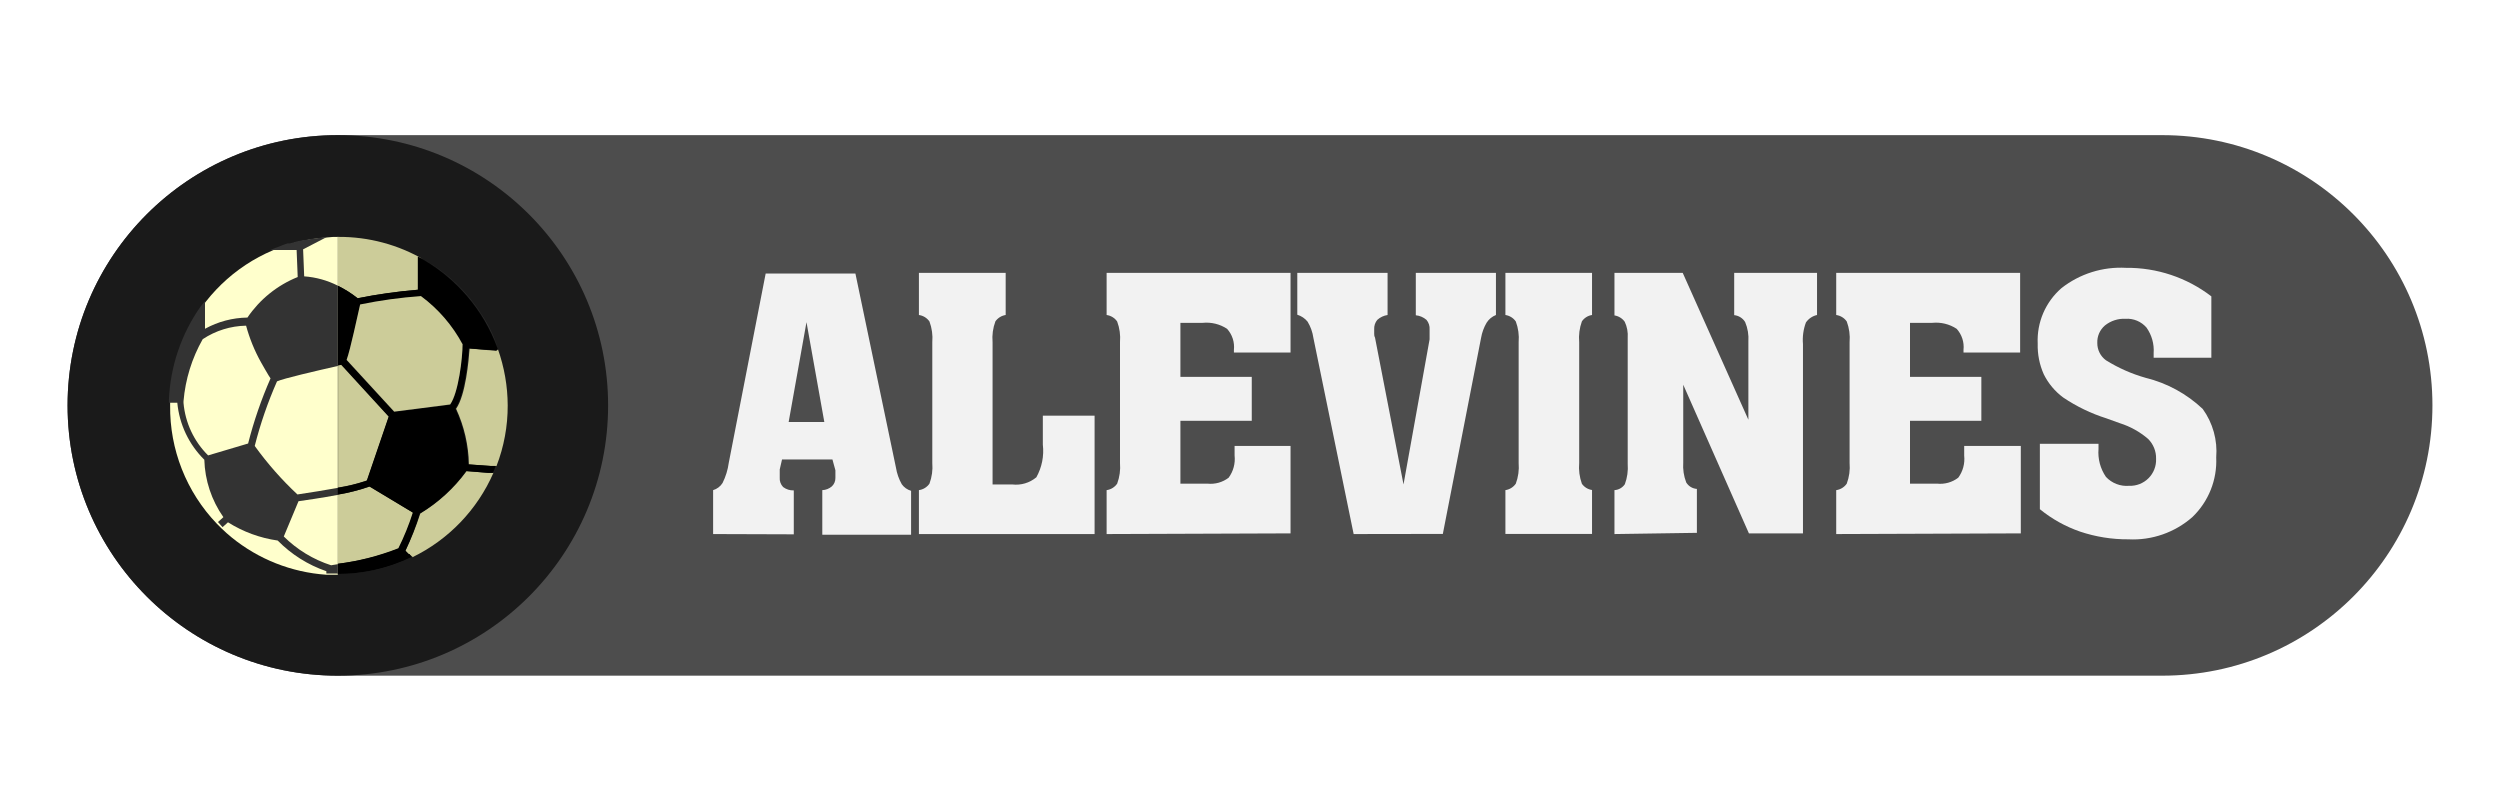
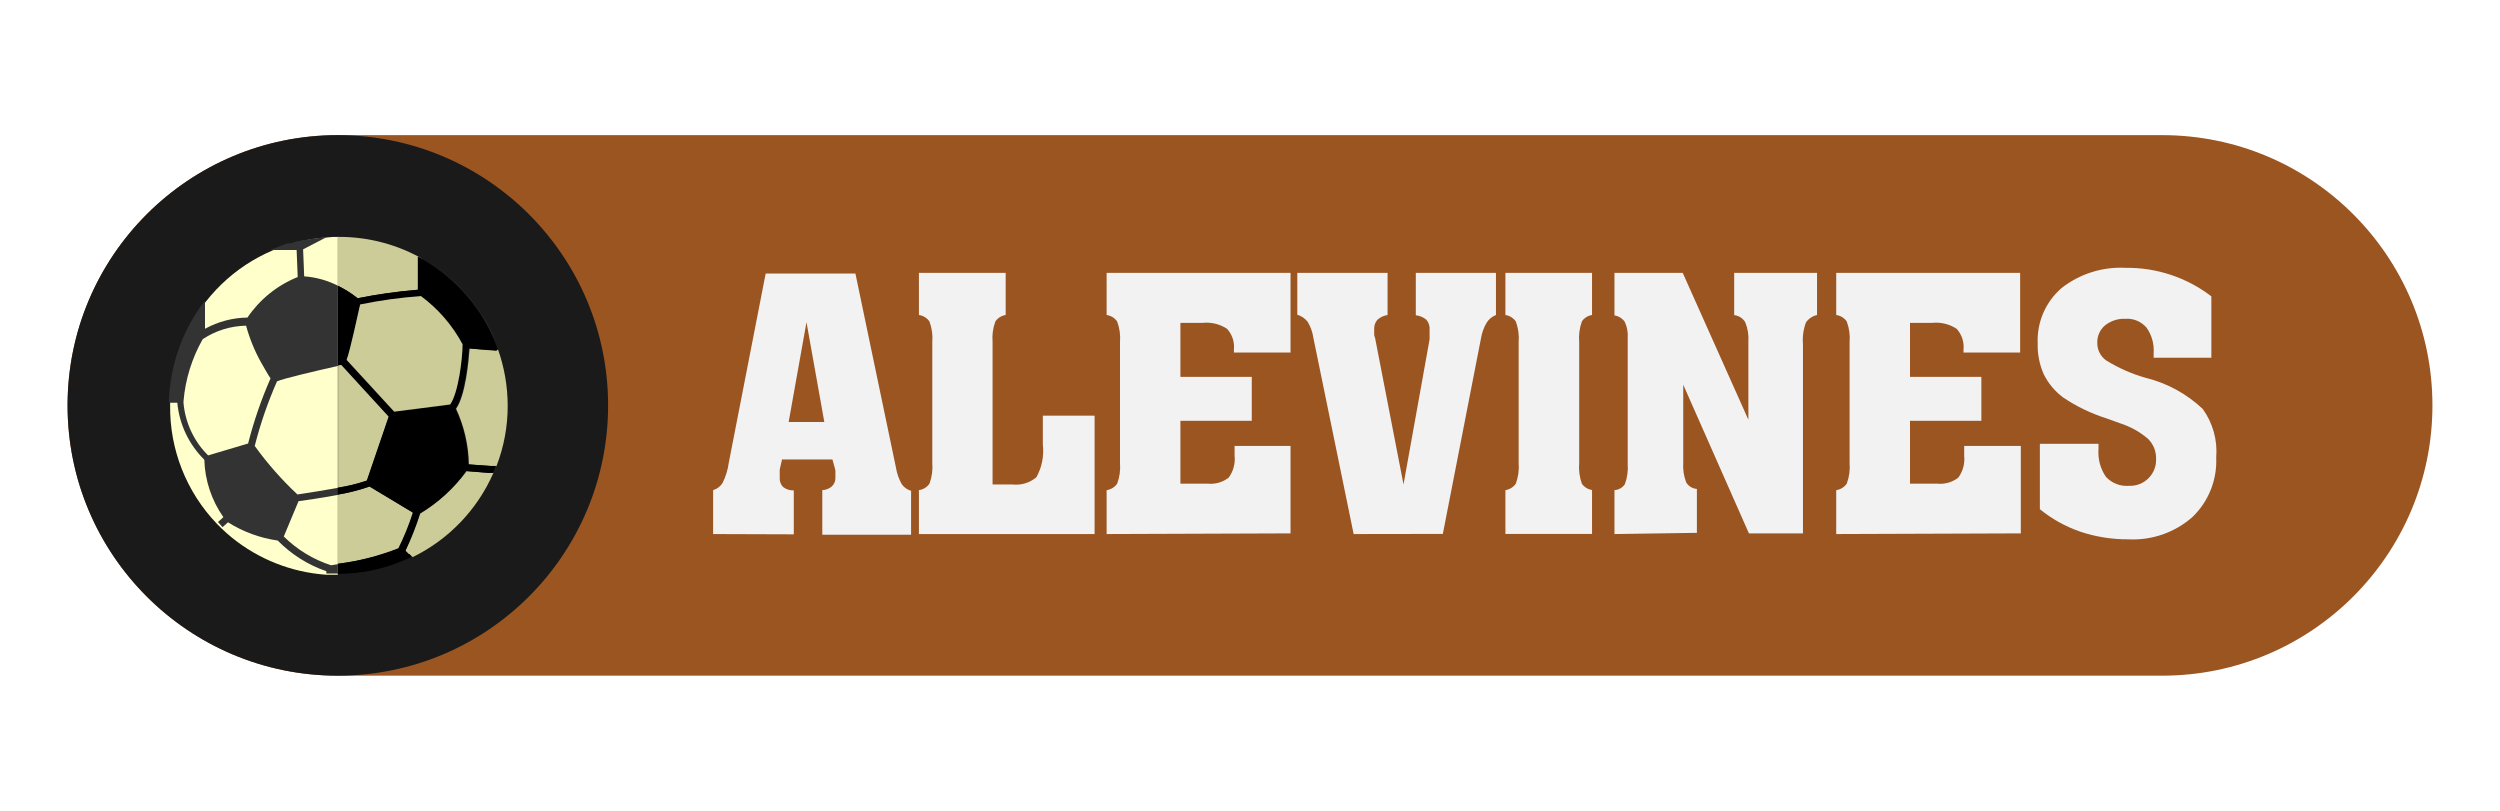
<svg xmlns="http://www.w3.org/2000/svg" id="Municipios_de_la_provincia_de_Santa_Cruz_de_Tenerife" data-name="Municipios de la provincia de Santa Cruz de Tenerife" viewBox="0 0 185 60">
  <defs>
-     <style>.cls-1{fill:#4d4d4d;}.cls-2{fill:#1a1a1a;}.cls-3{fill:#cc9;}.cls-4{fill:#ffc;}.cls-5{fill:#333;}.cls-6{fill:#f2f2f2;}</style>
+     <style>.cls-1{fill:#9b5521;}.cls-2{fill:#1a1a1a;}.cls-3{fill:#cc9;}.cls-4{fill:#ffc;}.cls-5{fill:#333;}.cls-6{fill:#f2f2f2;}</style>
  </defs>
  <rect class="cls-1" x="5" y="10" width="175" height="40" rx="20" ry="20" />
  <path class="cls-2" d="M25,10h0A20,20,0,0,1,45,30h0A20,20,0,0,1,25,50h0A20,20,0,0,1,5,30H5A20,20,0,0,1,25,10Z" />
  <path class="cls-3" d="M31.41,19.24l-.2-.11L30.93,19v2.44a39.1,39.1,0,0,0-4.46.63A7.94,7.94,0,0,0,25,21.15V17.53h.05A12.45,12.45,0,0,1,31.41,19.24Z" />
  <path class="cls-3" d="M28.79,30.81h0l-1.62,4.74h0a12.84,12.84,0,0,1-2.15.53V27l.25-.05h0Z" />
  <path class="cls-3" d="M30.59,37.95a18.4,18.4,0,0,1-1.07,2.64A18.6,18.6,0,0,1,25,41.72V36.59A14,14,0,0,0,27.37,36Z" />
  <path class="cls-4" d="M25,17.53v25q-.44,0-.87,0a12.46,12.46,0,0,1-7-2.77c-.25-.21-.5-.42-.73-.65l-.36-.36A12.43,12.43,0,0,1,12.59,30v-.13A12.45,12.45,0,0,1,24.22,17.57,5.39,5.39,0,0,1,25,17.53Z" />
  <path class="cls-3" d="M36.51,35a12.51,12.51,0,0,1-6,6.24l.05,0,0,0h0l-.15-.13L30.26,41h0L30,40.76A21.51,21.51,0,0,0,31.1,38a11.76,11.76,0,0,0,3.43-3.14l1.6.13h.38Z" />
  <path class="cls-3" d="M37.57,30a12.32,12.32,0,0,1-.83,4.49l-.36,0-1.68-.12a10.23,10.23,0,0,0-.95-4.12h0c.71-1,.94-3.6,1-4.46,1.23.11,1.68.15,1.86.15a.23.23,0,0,0,.15,0l.08-.07v-.05A12.61,12.61,0,0,1,37.57,30Z" />
  <path class="cls-5" d="M36.82,25.72a9.66,9.66,0,0,0-1.21-2.48,12.09,12.09,0,0,0-4.18-4,12.4,12.4,0,0,1,3.15,2.65,12.27,12.27,0,0,1,2.26,3.88Zm-.08,8.79h0c-.08.17-.15.34-.22.51h0l.2-.5ZM25,42.5v-.75l-.5.08A8.83,8.83,0,0,1,21,39.7l1.09-2.61c.51-.07,1.74-.25,2.92-.47V36.1c-.94.17-2,.34-3,.49h0A24.66,24.66,0,0,1,18.85,33a30.14,30.14,0,0,1,1.65-4.78C21,28,23.33,27.46,25,27.08V21.14a6.52,6.52,0,0,0-2.49-.69h0l-.08-2,1.62-.84.15-.08.07,0-1,.12a5.65,5.65,0,0,0-.67.11h-.13a7.85,7.85,0,0,0-1,.25h0l-.08,0h-.11l-.32.11L20,18.5h.22l.62,0,1.11,0,.08,2a8.19,8.19,0,0,0-3.72,3,6.69,6.69,0,0,0-3.14.83h0c0-.67,0-1.52,0-1.52v-.53l-.33.41a12.93,12.93,0,0,0-2.34,6.91v.2h.62a6.83,6.83,0,0,0,2,4.22,7.78,7.78,0,0,0,1.41,4.25h0l-.4.36h0l.34.38,0,0,.4-.36A9.4,9.4,0,0,0,20.55,40h0a9.29,9.29,0,0,0,3.6,2.27v0l0,.17h.95a11.73,11.73,0,0,0,5.22-1.16l.17-.09a12.37,12.37,0,0,1-5.41,1.23h0Zm-9.6-8.8a6.23,6.23,0,0,1-1.82-3.88v-.13A11.2,11.2,0,0,1,15,25.1v0a6,6,0,0,1,3.21-1,12,12,0,0,0,1.11,2.72c.22.41.44.75.58,1a2,2,0,0,1,.12.18,31,31,0,0,0-1.66,4.82Z" />
  <path d="M36.59,25.92a.23.23,0,0,0,.15,0l.08-.07v-.05a12.52,12.52,0,0,0-2.26-3.88,12.72,12.72,0,0,0-3.15-2.65,0,0,0,0,1,0,0l-.2-.11L30.92,19v2.44a39.1,39.1,0,0,0-4.46.63A7.94,7.94,0,0,0,25,21.14v5.91l.25-.05h0l3.51,3.83h0l-1.62,4.74h0a12.84,12.84,0,0,1-2.15.53v.51A14,14,0,0,0,27.33,36l3.22,1.93a18.4,18.4,0,0,1-1.07,2.64A18.6,18.6,0,0,1,25,41.72v.75H25a12.37,12.37,0,0,0,5.41-1.23h0l.05,0,0,0h0L30.31,41,30.22,41h0L30,40.75A21.51,21.51,0,0,0,31.06,38a11.76,11.76,0,0,0,3.43-3.14l1.6.13h.38c.08-.17.15-.34.21-.51l-.36,0-1.68-.12a10.23,10.23,0,0,0-.95-4.12h0c.71-1,.94-3.6,1-4.46C36,25.88,36.41,25.92,36.59,25.92Zm-2.36-.41c0,1-.3,3.59-.92,4.45l-4.14.53-3.52-3.83c.29-.8.79-3.22,1-4.1a34.66,34.66,0,0,1,4.5-.62,11,11,0,0,1,3.13,3.58Z" />
  <path class="cls-3" d="M34.23,25.48v0c0,1-.3,3.59-.92,4.45l-4.14.53-3.52-3.83c.29-.8.79-3.22,1-4.1a34.66,34.66,0,0,1,4.5-.62A10.7,10.7,0,0,1,34.23,25.48Z" />
  <path class="cls-6" d="M52.77,39.52V36.27a1.23,1.23,0,0,0,.7-.53,4.8,4.8,0,0,0,.46-1.5l2.73-14H63.3l3,14.36a3.69,3.69,0,0,0,.43,1.23,1.27,1.27,0,0,0,.69.49v3.25H60.85V36.27a1.15,1.15,0,0,0,.71-.28.83.83,0,0,0,.26-.63c0-.07,0-.15,0-.25s0-.2,0-.31L61.6,34H57.87l-.17.74c0,.14,0,.25,0,.34s0,.17,0,.25a.92.92,0,0,0,.25.71,1.23,1.23,0,0,0,.79.25v3.25Zm5.59-8.29H61l-1.32-7.39Z" />
  <path class="cls-6" d="M81,39.52H68V36.27a1.14,1.14,0,0,0,.78-.48,3.53,3.53,0,0,0,.21-1.53V25.32a3.53,3.53,0,0,0-.21-1.53,1.14,1.14,0,0,0-.78-.48V20.19h6.42v3.12a1.14,1.14,0,0,0-.76.47,3.53,3.53,0,0,0-.21,1.54V35.85h1.46a2.35,2.35,0,0,0,1.78-.53,4,4,0,0,0,.48-2.42V30.76H81Z" />
  <path class="cls-6" d="M81.89,39.52V36.27a1.14,1.14,0,0,0,.78-.48,3.53,3.53,0,0,0,.21-1.53V25.32a3.53,3.53,0,0,0-.21-1.53,1.14,1.14,0,0,0-.78-.48V20.19H95.5v5.9H91.31v-.2a2,2,0,0,0-.51-1.56,2.78,2.78,0,0,0-1.8-.44H87.35v4h5.28v3.25H87.35v4.65h2a2.2,2.2,0,0,0,1.57-.44,2.34,2.34,0,0,0,.44-1.64V33H95.5v6.47Z" />
  <path class="cls-6" d="M100.17,39.52,97.19,25a3.18,3.18,0,0,0-.43-1.2,1.57,1.57,0,0,0-.76-.51V20.19h6.68v3.12a1.45,1.45,0,0,0-.76.36,1,1,0,0,0-.23.69,2.58,2.58,0,0,0,0,.31c0,.1,0,.2.06.31l2.11,10.87,1.93-10.74q0-.14,0-.3c0-.11,0-.25,0-.42a1,1,0,0,0-.23-.72,1.42,1.42,0,0,0-.79-.34V20.19h5.93v3.12a1.45,1.45,0,0,0-.69.57,3.38,3.38,0,0,0-.41,1.12l-2.83,14.51Z" />
  <path class="cls-6" d="M116.86,34.26a3.61,3.61,0,0,0,.2,1.54,1.12,1.12,0,0,0,.75.46v3.25H111.4V36.27a1.14,1.14,0,0,0,.77-.48,3.53,3.53,0,0,0,.21-1.53V25.32a3.53,3.53,0,0,0-.21-1.53,1.14,1.14,0,0,0-.77-.48V20.19h6.41v3.12a1.11,1.11,0,0,0-.75.47,3.61,3.61,0,0,0-.2,1.54Z" />
  <path class="cls-6" d="M119.47,39.52V36.27a1,1,0,0,0,.77-.44,3.55,3.55,0,0,0,.21-1.51V25a2.38,2.38,0,0,0-.22-1.19,1.16,1.16,0,0,0-.76-.47V20.19h5.05l4.86,10.87V25.27a3.14,3.14,0,0,0-.24-1.44,1.08,1.08,0,0,0-.81-.51V20.19h6.13v3.12a1.35,1.35,0,0,0-.82.55,3.68,3.68,0,0,0-.22,1.61v14h-4l-4.86-11v5.76a3.42,3.42,0,0,0,.22,1.47,1,1,0,0,0,.79.48v3.25Z" />
  <path class="cls-6" d="M135.88,39.52V36.27a1.14,1.14,0,0,0,.78-.48,3.53,3.53,0,0,0,.21-1.53V25.32a3.53,3.53,0,0,0-.21-1.53,1.14,1.14,0,0,0-.78-.48V20.19h13.61v5.9h-4.19v-.2a2,2,0,0,0-.51-1.56,2.78,2.78,0,0,0-1.8-.44h-1.65v4h5.28v3.25h-5.28v4.65h2a2.2,2.2,0,0,0,1.57-.44,2.34,2.34,0,0,0,.44-1.64V33h4.19v6.47Z" />
  <path class="cls-6" d="M150.95,37.68V32.84h4.34v.38a3.2,3.2,0,0,0,.55,2.07,2.1,2.1,0,0,0,1.71.66,1.92,1.92,0,0,0,2-2,2,2,0,0,0-.59-1.47,5.94,5.94,0,0,0-2.08-1.16l-1-.36a12.43,12.43,0,0,1-3.21-1.55,4.79,4.79,0,0,1-1.43-1.71,5.22,5.22,0,0,1-.45-2.27,5.12,5.12,0,0,1,1.76-4.11,7.1,7.1,0,0,1,4.77-1.5,10.2,10.2,0,0,1,6.32,2.11v4.54h-4.27v-.34a2.91,2.91,0,0,0-.53-1.89,1.89,1.89,0,0,0-1.55-.65,2.26,2.26,0,0,0-1.52.49,1.62,1.62,0,0,0-.57,1.3,1.57,1.57,0,0,0,.64,1.28,11.47,11.47,0,0,0,2.94,1.3A9.43,9.43,0,0,1,163,30.26,5.38,5.38,0,0,1,164,33.85a5.75,5.75,0,0,1-1.76,4.41,6.65,6.65,0,0,1-4.74,1.65,11,11,0,0,1-3.57-.57A9.73,9.73,0,0,1,150.95,37.68Z" />
</svg>
